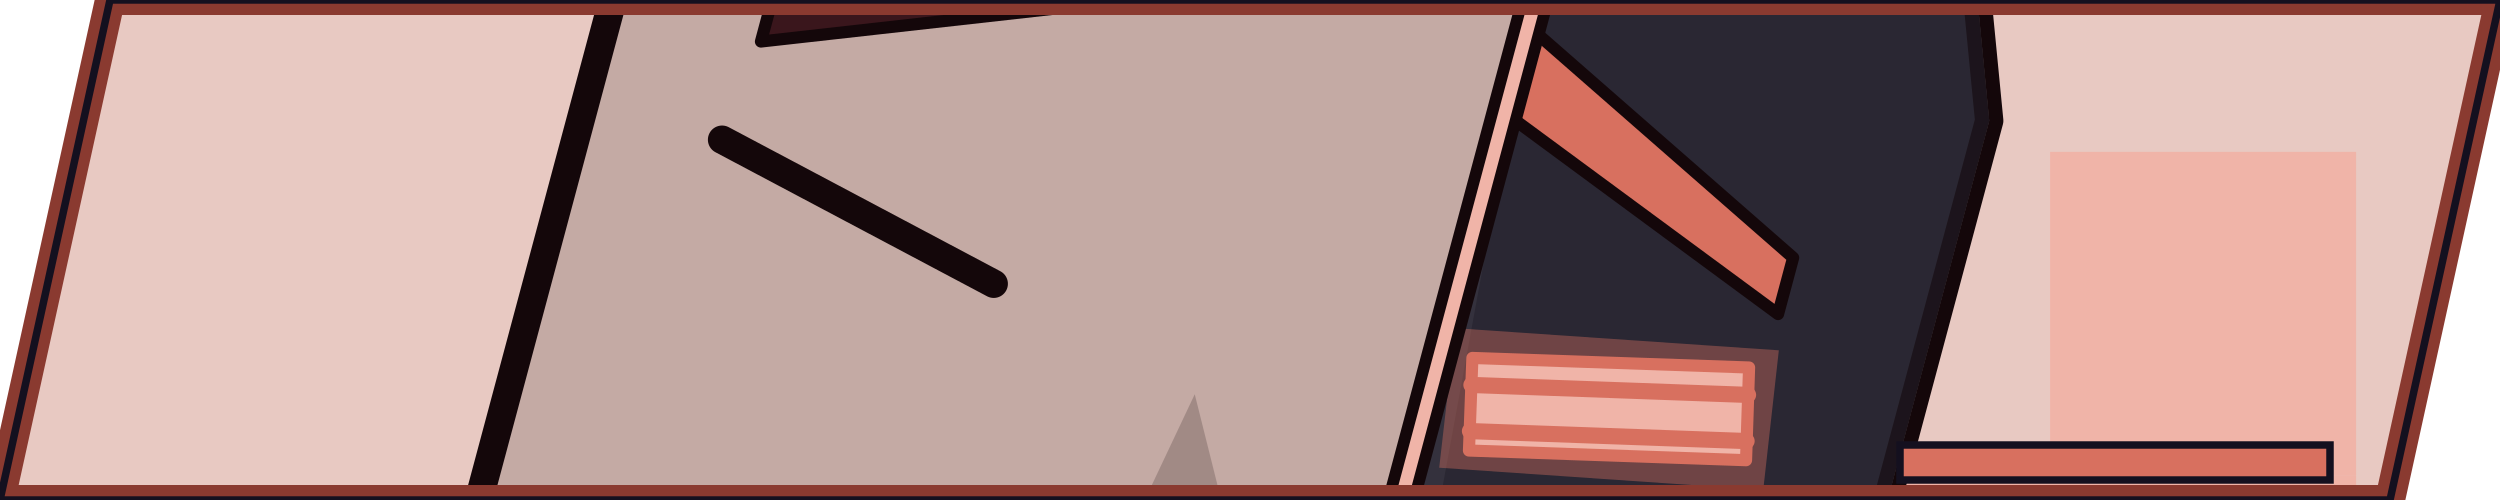
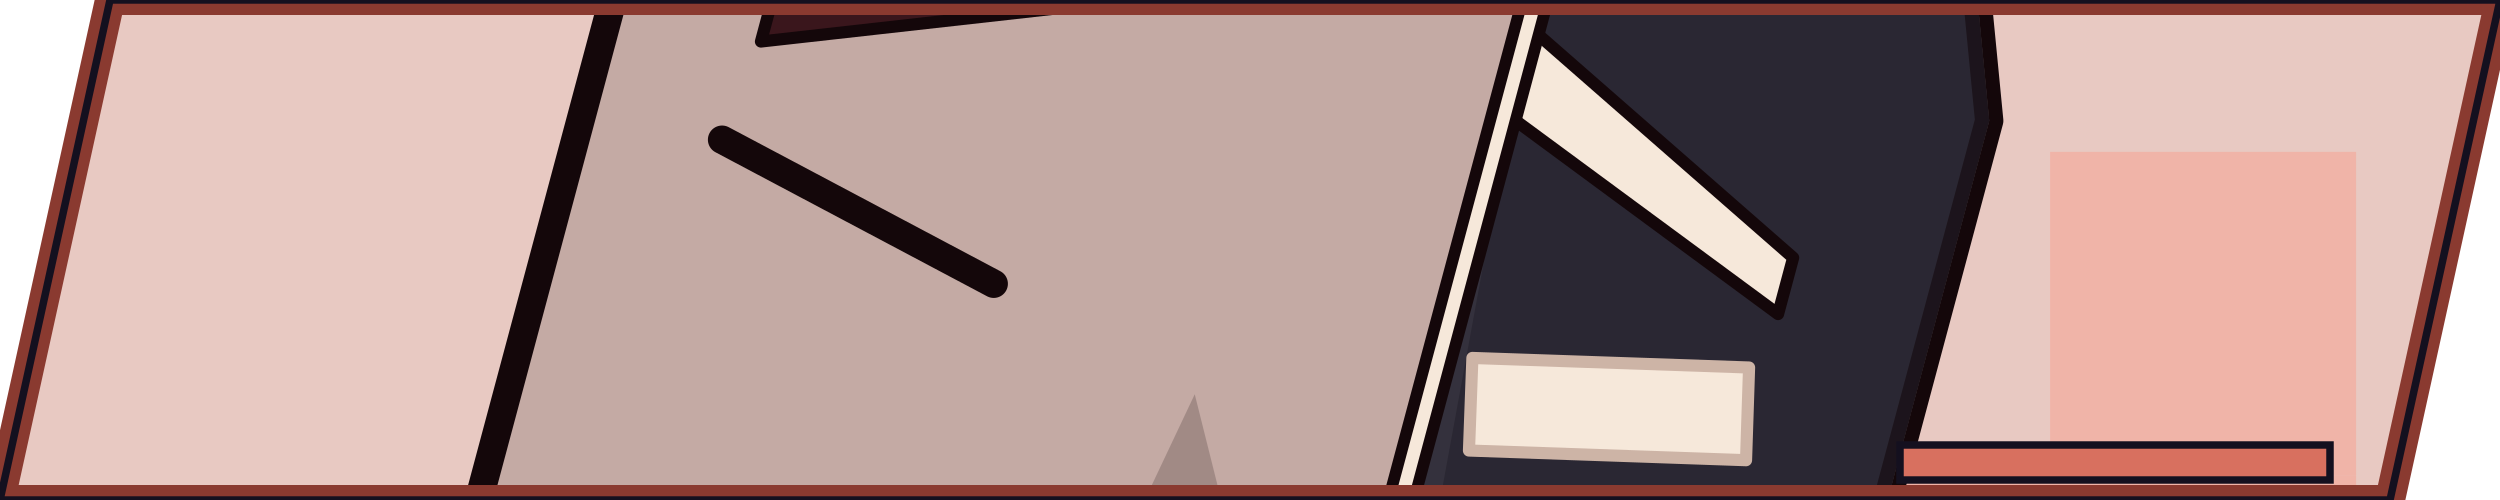
<svg xmlns="http://www.w3.org/2000/svg" width="500" height="100" viewBox="0 0 500 100">
  <defs>
    <clipPath id="sc-s27">
      <polygon points="22,0 500,0 478,100 0,100" />
    </clipPath>
  </defs>
  <g clip-path="url(#sc-s27)">
    <rect width="500" height="100" fill="#e8c9c2" />
    <g transform="translate(250 50) scale(0.9) translate(-266.2 -277.8)">
      <rect x="300" y="400" width="212" height="112" fill="#f0b4a8" />
      <rect x="372" y="328" width="140" height="72" fill="#f0b4a8" />
      <rect x="444" y="256" width="68" height="72" fill="#f0b4a8" />
      <rect x="20" y="20" width="90" height="90" fill="#f0b4a8" />
      <rect x="110" y="110" width="60" height="60" fill="#f0b4a8" />
      <g transform="translate(256.0 316.0) rotate(15) scale(0.9)">
        <polygon points="-150.0,-170.0 150.0,-170.0 168.0,-122.0 168.0,108.0 132.0,172.0 -132.0,172.0 -168.0,108.0 -168.0,-122.0" fill="#c4aaa4" stroke="#14070a" stroke-width="7" stroke-linejoin="round" />
        <clipPath id="sh-s27">
          <polygon points="40,-260 300,-260 300,260 82,260" />
        </clipPath>
        <g clip-path="url(#sh-s27)">
          <polygon points="-150.0,-170.0 150.0,-170.0 168.0,-122.0 168.0,108.0 132.0,172.0 -132.0,172.0 -168.0,108.0 -168.0,-122.0" fill="#85706c" opacity="0.55" />
        </g>
        <polygon points="-4.0,-6.0 16.0,30.0 -12.0,38.0" fill="#85706c" opacity="0.55" />
        <polyline points="-59.0,-19.5 -133.0,-36.5" fill="none" stroke="#14070a" stroke-width="7" stroke-linecap="round" stroke-linejoin="round" />
        <polygon points="-34.0,-124.0 -130.0,-76.8 -130.0,-62.4 -34.0,-100.0" fill="#3a161c" stroke="#14070a" stroke-width="3" stroke-linejoin="round" />
        <polyline points="-58.0,120.0 -29.0,108.0 0.0,116.0 29.0,106.0 58.0,122.0" fill="none" stroke="#14070a" stroke-width="10" stroke-linecap="round" stroke-linejoin="round" />
        <polygon points="-11.6,118.0 11.6,118.0 5.8,132.0 -5.8,132.0" fill="#14070a" />
        <clipPath id="m-s27">
          <polygon points="16.0,-300.0 16.0,-150.0 52.0,-150.0 52.0,-70.0 52.0,10.0 88.0,10.0 88.0,90.0 124.0,90.0 124.0,172.0 124.0,300.0 300.0,300.0 300.0,-300.0" />
        </clipPath>
        <clipPath id="hc-s27">
          <polygon points="-150.0,-170.0 150.0,-170.0 168.0,-122.0 168.0,108.0 132.0,172.0 -132.0,172.0 -168.0,108.0 -168.0,-122.0" />
        </clipPath>
        <g clip-path="url(#hc-s27)">
          <g clip-path="url(#m-s27)">
            <polygon points="-150.0,-170.0 150.0,-170.0 168.0,-122.0 168.0,108.0 132.0,172.0 -132.0,172.0 -168.0,108.0 -168.0,-122.0" fill="#34313d" stroke="#14070a" stroke-width="7" />
            <clipPath id="sh-s27m">
              <polygon points="40,-260 300,-260 300,260 82,260" />
            </clipPath>
            <g clip-path="url(#sh-s27m)">
              <polygon points="-150.0,-170.0 150.0,-170.0 168.0,-122.0 168.0,108.0 132.0,172.0 -132.0,172.0 -168.0,108.0 -168.0,-122.0" fill="#221f29" opacity="0.55" />
            </g>
-             <polygon points="53.9,-38.4 132.5,-53.8 137.7,-19.5 59.0,-4.1" fill="#d8705f" opacity="0.4" />
-             <polygon points="59.9,-32.4 126.5,-47.8 131.7,-25.5 65.0,-10.1" fill="#f0b4a8" stroke="#d8705f" stroke-width="3" stroke-linejoin="round" />
-             <polyline points="61.4,-25.9 128.0,-41.2" fill="none" stroke="#d8705f" stroke-width="4" stroke-linecap="round" stroke-linejoin="round" />
-             <polyline points="64.0,-14.8 130.6,-30.1" fill="none" stroke="#d8705f" stroke-width="4" stroke-linecap="round" stroke-linejoin="round" />
-             <polygon points="66.0,5.8 82.0,5.8 82.0,19.8 66.0,19.8" fill="#f0b4a8" opacity="0.9" />
-             <polygon points="88.0,5.8 104.0,5.8 104.0,19.8 88.0,19.8" fill="#f0b4a8" opacity="0.9" />
-             <polygon points="110.0,5.8 126.0,5.8 126.0,19.8 110.0,19.8" fill="#f0b4a8" opacity="0.9" />
-             <polygon points="34.0,-124.0 130.0,-76.8 130.0,-62.4 34.0,-100.0" fill="#d8705f" stroke="#14070a" stroke-width="3" stroke-linejoin="round" />
-             <polyline points="-58.0,120.0 -29.0,108.0 0.0,116.0 29.0,106.0 58.0,122.0" fill="none" stroke="#f0b4a8" stroke-width="6" stroke-linecap="round" stroke-linejoin="round" />
-             <polygon points="-142.0,-50.0 -122.0,-50.0 -122.0,-30.0 -142.0,-30.0" fill="#f0b4a8" />
-             <polygon points="-119.0,-27.0 -93.0,-27.0 -93.0,-1.0 -119.0,-1.0" fill="#f0b4a8" />
-             <polygon points="-92.0,-2.0 -60.0,-2.0 -60.0,30.0 -92.0,30.0" fill="#f0b4a8" />
-             <polygon points="-59.0,27.0 -21.0,27.0 -21.0,65.0 -59.0,65.0" fill="#f0b4a8" />
+             <polygon points="59.9,-32.4 126.5,-47.8 131.7,-25.5 65.0,-10.1" fill="#f6e8da" stroke="#cdb4a6" stroke-width="3" stroke-linejoin="round" />
+             <polygon points="34.0,-124.0 130.0,-76.8 130.0,-62.4 34.0,-100.0" fill="#f6e8da" stroke="#14070a" stroke-width="3" stroke-linejoin="round" />
+             <polyline points="-58.0,120.0 -29.0,108.0 0.0,116.0 29.0,106.0 58.0,122.0" fill="none" stroke="#f6e8da" stroke-width="6" stroke-linecap="round" stroke-linejoin="round" />
+             <polygon points="138.0,100.0 158.0,100.0 158.0,112.0 138.0,112.0" fill="#f6e8da" stroke="#cdb4a6" stroke-width="2" />
+             <polygon points="138.0,120.0 158.0,120.0 158.0,132.0 138.0,132.0" fill="#f6e8da" stroke="#cdb4a6" stroke-width="2" />
+             <polygon points="138.0,140.0 158.0,140.0 158.0,152.0 138.0,152.0" fill="#f6e8da" stroke="#cdb4a6" stroke-width="2" />
          </g>
          <polyline points="16.0,-300.0 16.0,-150.0 52.0,-150.0 52.0,-70.0 52.0,10.0 88.0,10.0 88.0,90.0 124.0,90.0 124.0,172.0 124.0,300.0" fill="none" stroke="#14070a" stroke-width="9" stroke-linecap="round" stroke-linejoin="round" />
-           <polyline points="16.0,-300.0 16.0,-150.0 52.0,-150.0 52.0,-70.0 52.0,10.0 88.0,10.0 88.0,90.0 124.0,90.0 124.0,172.0 124.0,300.0" fill="none" stroke="#f0b4a8" stroke-width="3.2" stroke-linecap="round" stroke-linejoin="round" />
+           <polyline points="16.0,-300.0 16.0,-150.0 52.0,-150.0 52.0,-70.0 52.0,10.0 88.0,10.0 88.0,90.0 124.0,90.0 124.0,172.0 124.0,300.0" fill="none" stroke="#f6e8da" stroke-width="3.2" stroke-linecap="round" stroke-linejoin="round" />
        </g>
        <polygon points="-130.0,-196.0 130.0,-196.0 158.0,-150.0 -158.0,-150.0" fill="#3a161c" stroke="#14070a" stroke-width="7" stroke-linejoin="round" />
        <polygon points="-60.0,-184.0 60.0,-184.0 60.0,-160.0 -60.0,-160.0" fill="#221f29" />
      </g>
    </g>
    <rect x="380" y="89" width="86" height="7" fill="#d8705f" stroke="#14101f" stroke-width="1.5" />
  </g>
  <polygon points="22,0 500,0 478,100 0,100" fill="none" stroke="#8a3a30" stroke-width="6" stroke-linejoin="miter" />
  <polygon points="22,0 500,0 478,100 0,100" fill="none" stroke="#14101f" stroke-width="1.5" />
</svg>
